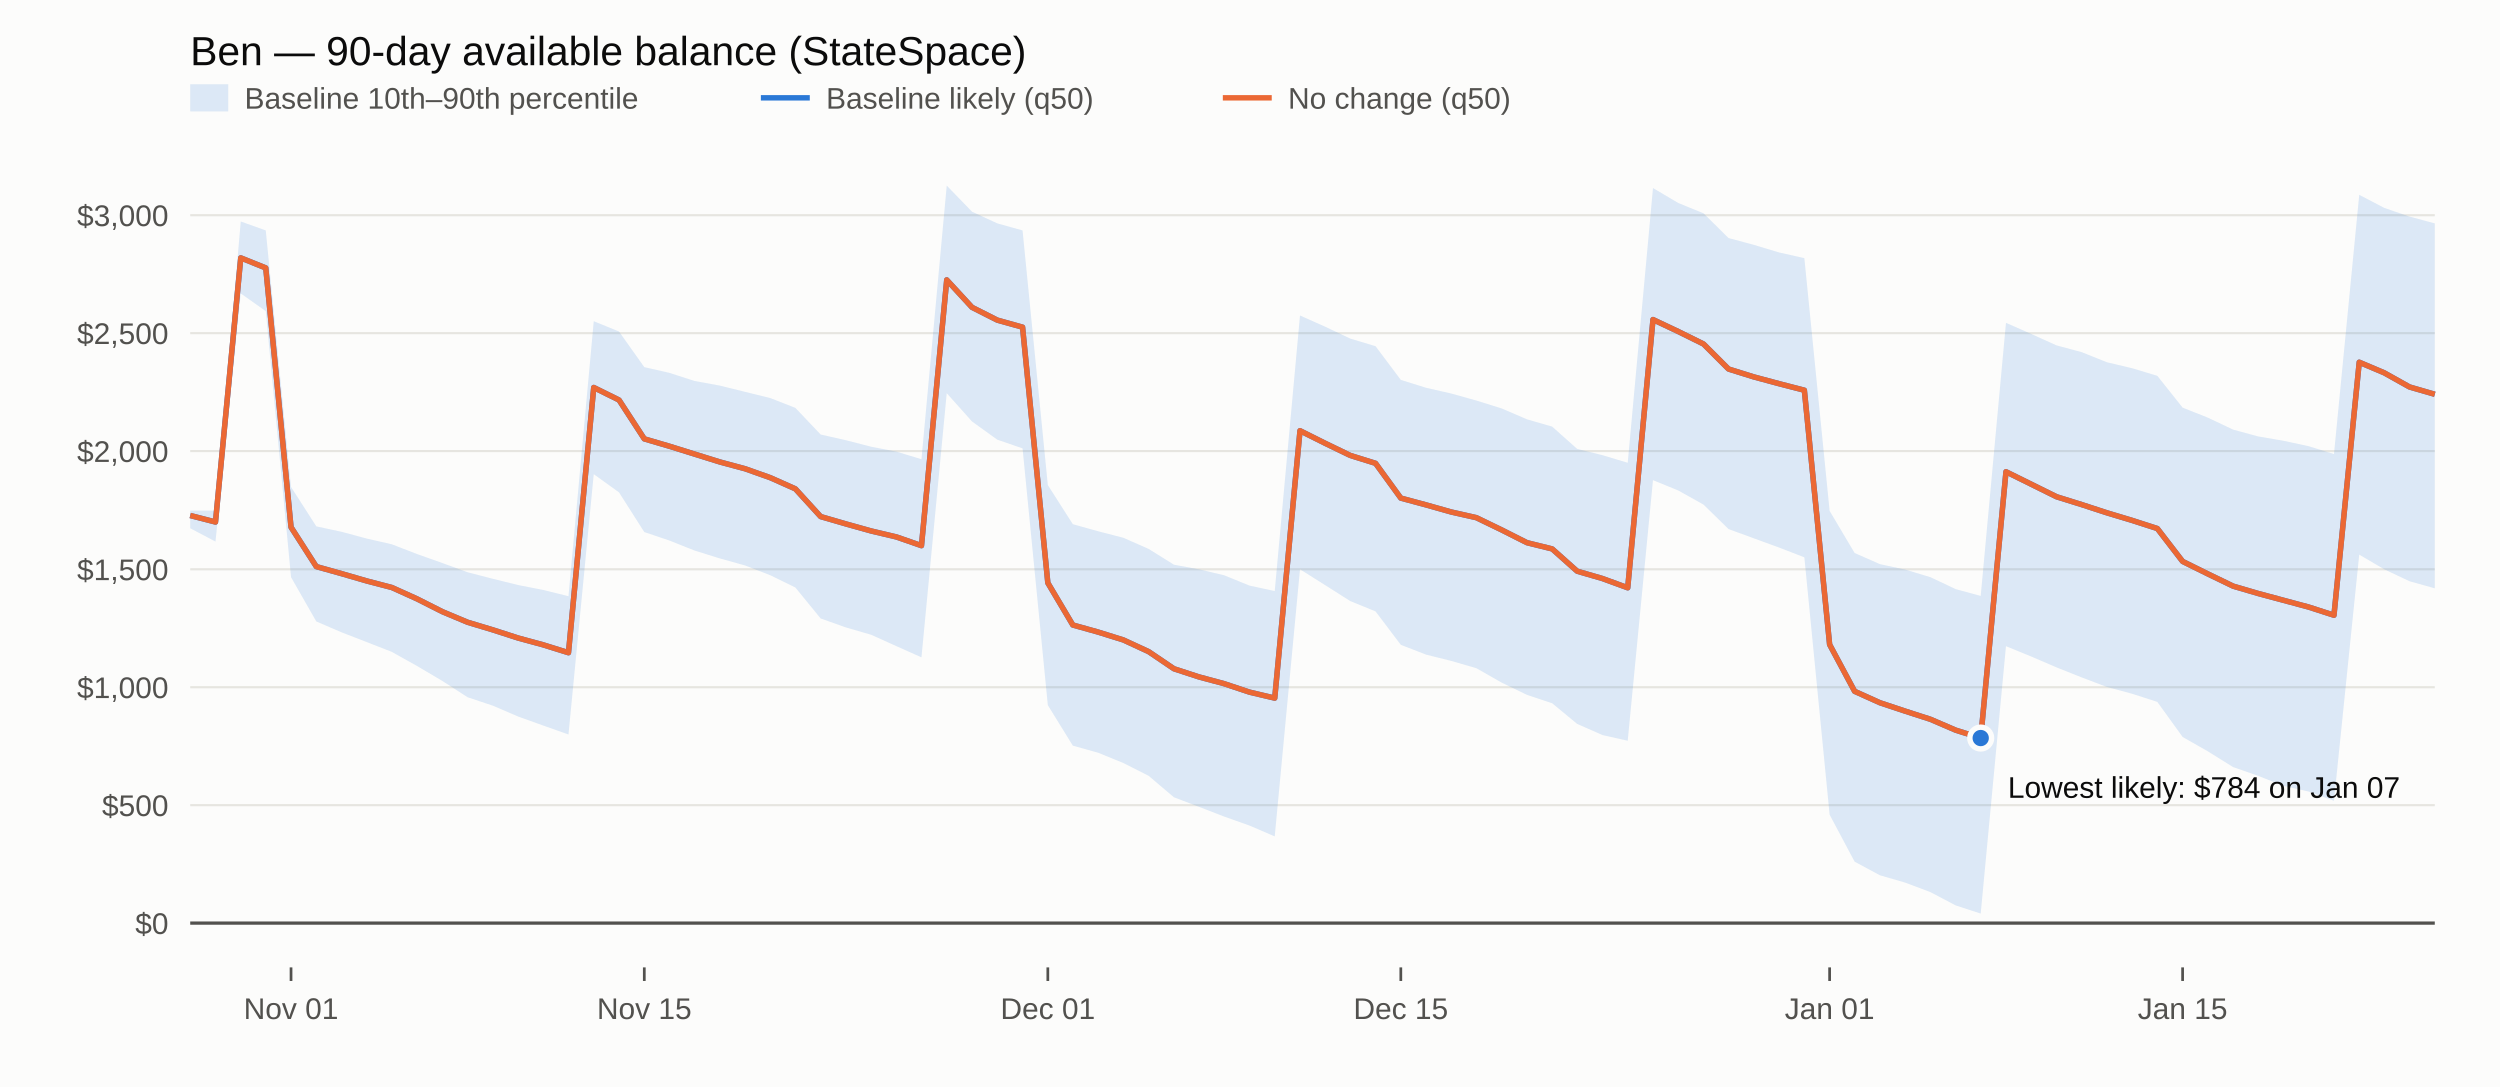
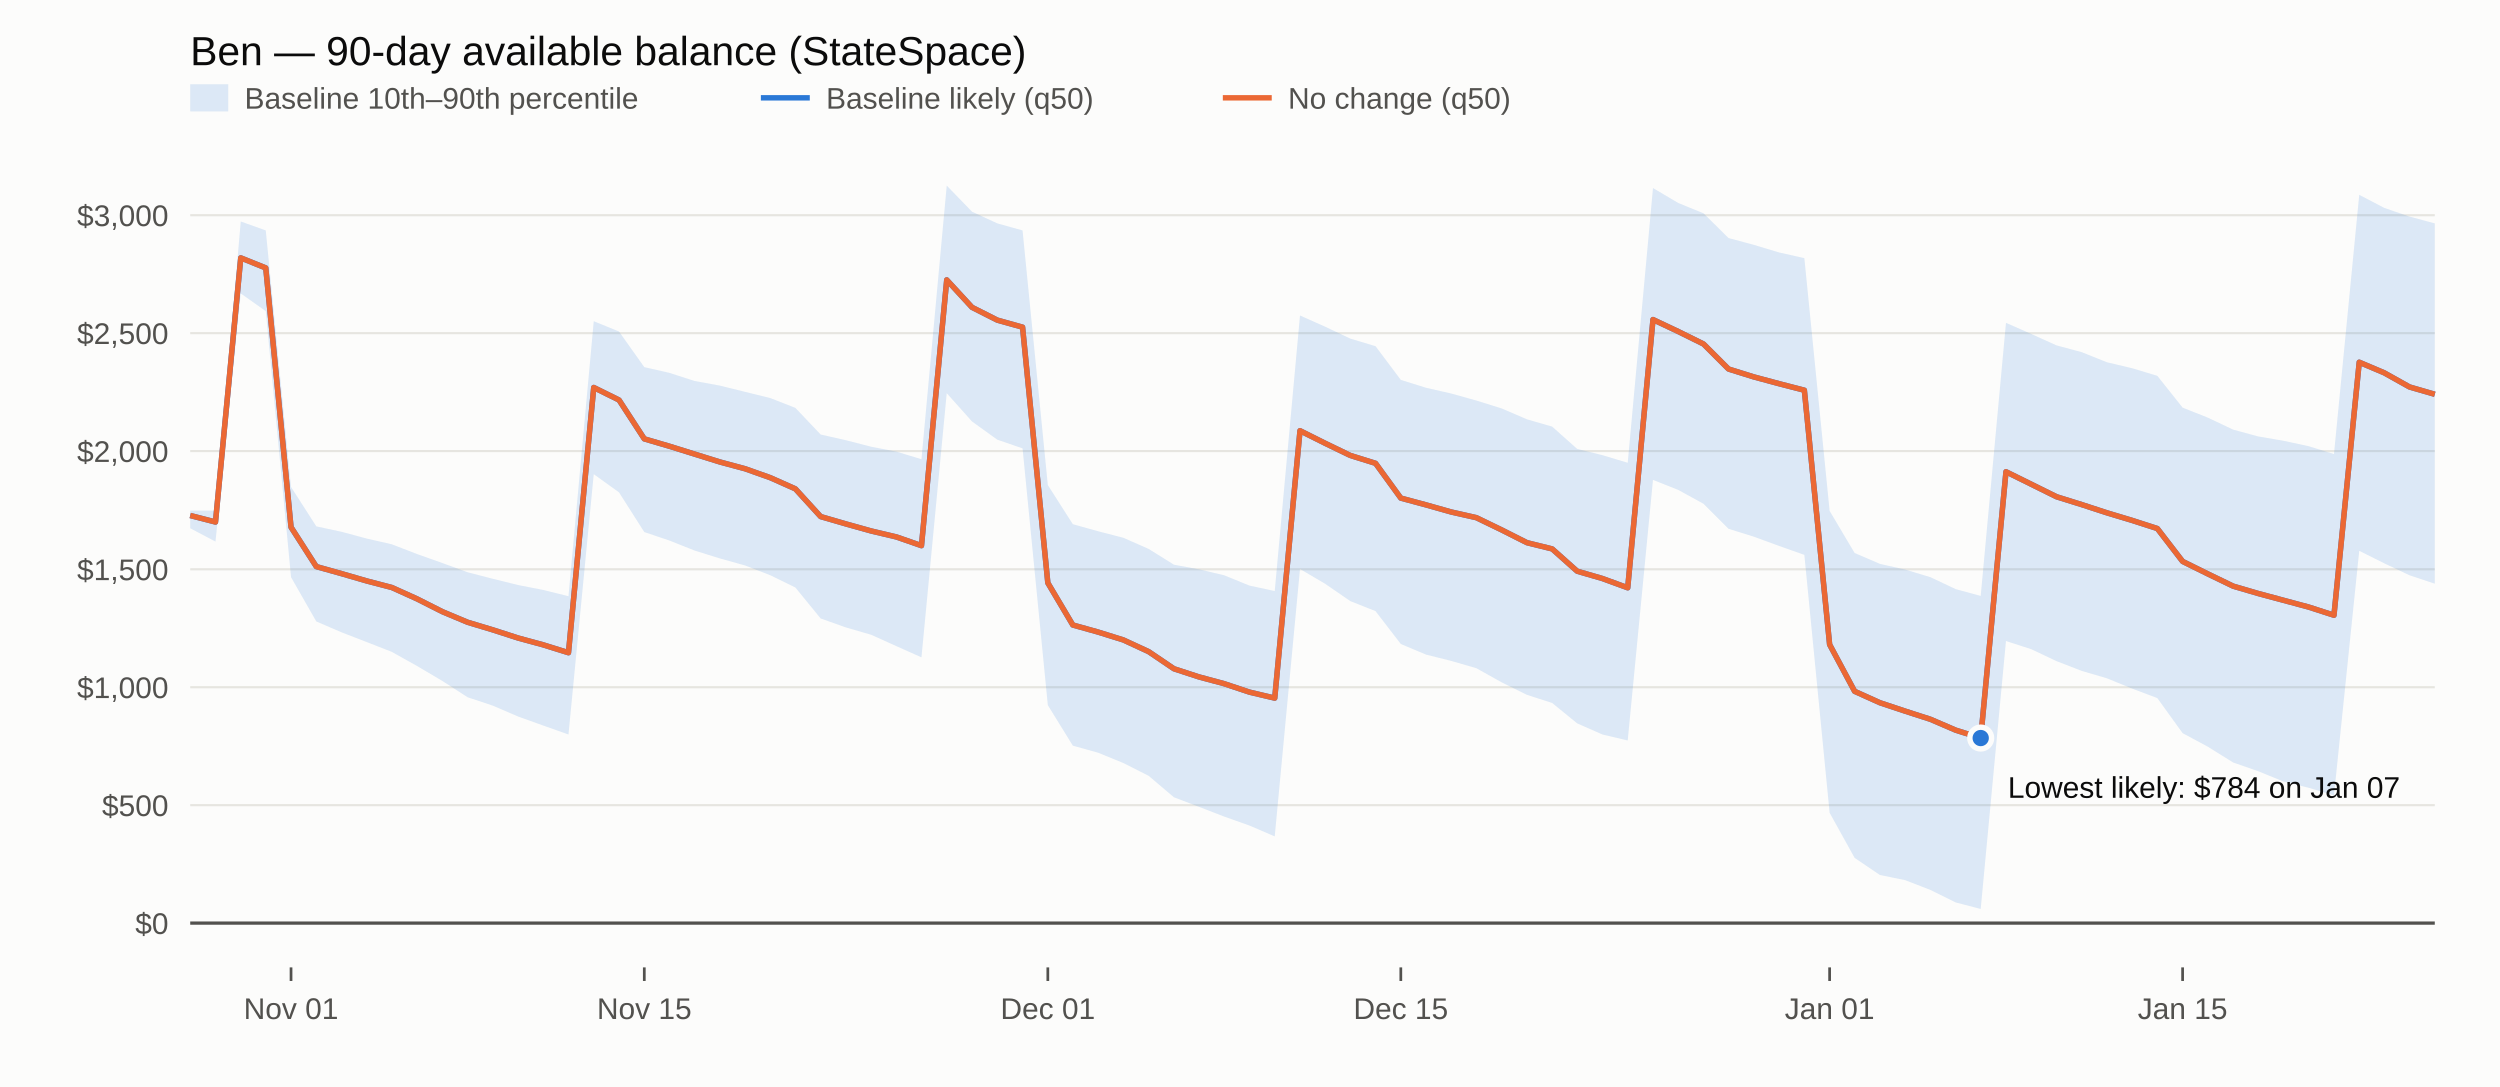
<svg xmlns="http://www.w3.org/2000/svg" viewBox="0 0 920 400" width="920" height="400" font-family="Arial, Helvetica, sans-serif" role="img" aria-label="Ben — 90-day available balance (StateSpace)">
  <rect width="920" height="400" fill="#fcfcfb" />
  <text x="70" y="24" font-size="15" fill="#0b0b0b">Ben — 90-day available balance (StateSpace)</text>
  <line x1="70" x2="896" y1="339.7" y2="339.7" stroke="#52514e" stroke-width="1.2" />
  <text x="62" y="343.7" font-size="11" fill="#52514e" text-anchor="end">$0</text>
  <line x1="70" x2="896" y1="296.3" y2="296.3" stroke="#e6e5e0" stroke-width="0.8" />
  <text x="62" y="300.3" font-size="11" fill="#52514e" text-anchor="end">$500</text>
  <line x1="70" x2="896" y1="252.9" y2="252.9" stroke="#e6e5e0" stroke-width="0.8" />
  <text x="62" y="256.9" font-size="11" fill="#52514e" text-anchor="end">$1,000</text>
  <line x1="70" x2="896" y1="209.5" y2="209.5" stroke="#e6e5e0" stroke-width="0.8" />
  <text x="62" y="213.5" font-size="11" fill="#52514e" text-anchor="end">$1,500</text>
  <line x1="70" x2="896" y1="166" y2="166" stroke="#e6e5e0" stroke-width="0.8" />
  <text x="62" y="170" font-size="11" fill="#52514e" text-anchor="end">$2,000</text>
  <line x1="70" x2="896" y1="122.6" y2="122.6" stroke="#e6e5e0" stroke-width="0.8" />
  <text x="62" y="126.6" font-size="11" fill="#52514e" text-anchor="end">$2,500</text>
  <line x1="70" x2="896" y1="79.2" y2="79.2" stroke="#e6e5e0" stroke-width="0.8" />
  <text x="62" y="83.2" font-size="11" fill="#52514e" text-anchor="end">$3,000</text>
  <line x1="107.1" x2="107.1" y1="356" y2="361" stroke="#52514e" />
  <text x="107.1" y="375" font-size="11" fill="#52514e" text-anchor="middle">Nov 01</text>
  <line x1="237.1" x2="237.1" y1="356" y2="361" stroke="#52514e" />
  <text x="237.1" y="375" font-size="11" fill="#52514e" text-anchor="middle">Nov 15</text>
  <line x1="385.6" x2="385.6" y1="356" y2="361" stroke="#52514e" />
  <text x="385.6" y="375" font-size="11" fill="#52514e" text-anchor="middle">Dec 01</text>
  <line x1="515.5" x2="515.5" y1="356" y2="361" stroke="#52514e" />
  <text x="515.5" y="375" font-size="11" fill="#52514e" text-anchor="middle">Dec 15</text>
  <line x1="673.3" x2="673.3" y1="356" y2="361" stroke="#52514e" />
  <text x="673.3" y="375" font-size="11" fill="#52514e" text-anchor="middle">Jan 01</text>
  <line x1="803.2" x2="803.2" y1="356" y2="361" stroke="#52514e" />
  <text x="803.2" y="375" font-size="11" fill="#52514e" text-anchor="middle">Jan 15</text>
-   <polygon points="70,187.9 79.3,187.9 88.6,81.5 97.8,84.8 107.1,179.2 116.4,193.7 125.7,195.7 135,198.2 144.2,200.3 153.5,203.9 162.8,207.2 172.1,210.6 181.4,213 190.7,215.3 199.9,217.1 209.2,219.4 218.5,118.2 227.8,122 237.1,135.1 246.3,137.2 255.6,140.2 264.9,141.9 274.2,144.2 283.5,146.5 292.7,150.1 302,159.9 311.3,162 320.6,164.4 329.9,166.2 339.1,169 348.4,68.3 357.7,77.9 367,82.2 376.3,84.8 385.6,178.5 394.8,192.9 404.1,195.5 413.4,197.9 422.7,202 432,207.8 441.2,209.5 450.5,211.7 459.8,215.5 469.1,217.5 478.4,116.1 487.6,120.2 496.9,124.6 506.2,127.4 515.5,139.8 524.8,142.7 534,144.8 543.3,147.4 552.6,150.3 561.9,154.3 571.2,157 580.4,165.2 589.7,167.5 599,170.3 608.3,69.2 617.6,74.7 626.9,78.5 636.1,87.6 645.4,90.1 654.7,92.9 664,95 673.3,188 682.5,203.5 691.8,207.6 701.1,209.6 710.4,212.4 719.7,216.8 728.9,219.3 738.2,118.8 747.5,122.9 756.8,127.1 766.1,129.6 775.3,133.3 784.6,135.5 793.9,138.3 803.2,150 812.5,153.7 821.8,158.1 831,160.6 840.3,162.2 849.6,164.2 858.9,167.1 868.2,71.7 877.4,76.5 886.7,79.7 896,82.2 896,216.5 886.7,213.9 877.4,209.5 868.2,204.1 858.9,294.7 849.6,291.3 840.3,289.2 831,285.5 821.8,282.3 812.5,276.5 803.2,271.2 793.9,258.3 784.6,255.3 775.3,252.8 766.1,249.3 756.8,245.6 747.5,241.6 738.2,237.8 728.9,336.2 719.7,333.2 710.4,328.3 701.1,324.8 691.8,322.1 682.5,317.1 673.3,299.8 664,205.1 654.7,201.5 645.4,198.1 636.1,194.7 626.9,185.7 617.6,180.5 608.3,176.7 599,272.6 589.7,270.5 580.4,266.4 571.2,258.8 561.9,255.7 552.6,251.2 543.3,245.9 534,243.2 524.8,240.9 515.5,237.3 506.2,225 496.9,221.2 487.6,215.3 478.4,209.5 469.1,307.8 459.8,303.8 450.5,300.5 441.2,296.9 432,293.4 422.7,285.5 413.4,280.8 404.1,277 394.8,274.4 385.6,259.5 376.3,165 367,161.8 357.7,155.1 348.4,144.7 339.1,241.9 329.9,237.8 320.6,233.6 311.3,230.9 302,227.6 292.7,216.2 283.5,211.7 274.2,208.1 264.9,205.5 255.6,202.6 246.3,198.9 237.1,195.8 227.8,181.2 218.5,174.5 209.2,270.3 199.9,267 190.7,263.7 181.4,259.7 172.1,256.6 162.8,250.6 153.5,245.1 144.2,239.9 135,236.3 125.7,232.7 116.4,228.7 107.1,212.4 97.8,114.5 88.6,108 79.3,199.3 70,194.4 " fill="#2a78d6" fill-opacity="0.15" stroke="none" />
+   <polygon points="70,187.9 79.3,187.9 88.6,81.5 97.8,84.8 107.1,179.2 116.4,193.7 125.7,195.7 135,198.2 144.2,200.3 153.5,203.9 162.8,207.2 172.1,210.6 181.4,213 190.7,215.3 199.9,217.1 209.2,219.4 218.5,118.2 227.8,122 237.1,135.1 246.3,137.2 255.6,140.2 264.9,141.9 274.2,144.2 283.5,146.5 292.7,150.1 302,159.9 311.3,162 320.6,164.4 329.9,166.2 339.1,169 348.4,68.3 357.7,77.9 367,82.2 376.3,84.8 385.6,178.5 394.8,192.9 404.1,195.5 413.4,197.9 422.7,202 432,207.8 441.2,209.5 450.5,211.7 459.8,215.5 469.1,217.5 478.4,116.1 487.6,120.2 496.9,124.6 506.2,127.4 515.5,139.8 524.8,142.7 534,144.8 543.3,147.4 552.6,150.3 561.9,154.3 571.2,157 580.4,165.2 589.7,167.5 599,170.3 608.3,69.2 617.6,74.7 626.9,78.5 636.1,87.6 645.4,90.1 654.7,92.9 664,95 673.3,188 682.5,203.5 691.8,207.5 701.1,209.6 710.4,212.4 719.7,216.8 728.9,219.3 738.2,118.8 747.5,122.9 756.8,127.1 766.1,129.6 775.3,133.3 784.6,135.5 793.9,138.3 803.2,150 812.5,153.7 821.8,158.1 831,160.6 840.3,162.2 849.6,164.2 858.9,167.1 868.2,71.7 877.4,76.5 886.7,79.7 896,82.2 896,214.8 886.7,211.7 877.4,207.3 868.2,202.7 858.9,292.7 849.6,289.9 840.3,287.6 831,283.8 821.8,280.6 812.5,274.8 803.2,269.8 793.9,256.9 784.6,253.4 775.3,249.6 766.1,246.9 756.8,243.3 747.5,238.9 738.2,235.9 728.9,334.5 719.7,332.1 710.4,327.5 701.1,323.9 691.8,322 682.5,315.7 673.3,299.1 664,204.2 654.7,200.9 645.4,197.5 636.1,194.6 626.9,185.4 617.6,180.3 608.3,176.6 599,272.5 589.7,270.3 580.4,266.2 571.2,258.7 561.9,255.7 552.6,251.1 543.3,245.9 534,243.2 524.8,240.9 515.5,237 506.2,224.9 496.9,221.2 487.6,214.8 478.4,209.4 469.1,307.8 459.8,303.8 450.5,300.5 441.2,296.9 432,293.4 422.7,285.5 413.4,280.8 404.1,277 394.8,274.4 385.6,259.5 376.3,165 367,161.8 357.7,155.1 348.4,144.7 339.1,241.9 329.9,237.8 320.6,233.6 311.3,230.9 302,227.6 292.7,216.2 283.5,211.7 274.2,208.1 264.9,205.5 255.6,202.6 246.3,198.9 237.1,195.8 227.8,181.2 218.5,174.5 209.2,270.3 199.9,267 190.7,263.7 181.4,259.7 172.1,256.6 162.8,250.6 153.5,245.1 144.2,239.9 135,236.3 125.7,232.7 116.4,228.7 107.1,212.4 97.8,114.5 88.6,108 79.3,199.3 70,194.4 " fill="#2a78d6" fill-opacity="0.15" stroke="none" />
  <polyline points="70,189.7 79.3,192.1 88.6,94.9 97.8,98.6 107.1,194 116.4,208.5 125.7,211.1 135,213.8 144.2,216.2 153.5,220.4 162.8,225.1 172.1,229 181.4,231.8 190.7,234.8 199.9,237.3 209.2,240.2 218.5,142.6 227.8,147.2 237.1,161.5 246.3,164.2 255.6,167.1 264.9,170 274.2,172.5 283.5,175.8 292.7,179.9 302,190.1 311.3,192.8 320.6,195.4 329.9,197.6 339.1,200.8 348.4,103 357.7,113.1 367,117.8 376.3,120.4 385.6,214.5 394.8,230 404.1,232.6 413.4,235.5 422.7,239.8 432,246.1 441.2,249.1 450.5,251.6 459.8,254.7 469.1,256.9 478.4,158.5 487.6,163.1 496.9,167.6 506.2,170.5 515.5,183.3 524.8,185.8 534,188.4 543.3,190.5 552.6,195 561.9,199.7 571.2,202 580.4,210.2 589.7,212.9 599,216.3 608.3,117.6 617.6,122 626.9,126.6 636.1,135.8 645.4,138.7 654.7,141.2 664,143.6 673.3,237.2 682.5,254.4 691.8,258.6 701.1,261.7 710.4,264.7 719.7,268.7 728.9,271.6 738.2,173.6 747.5,178.2 756.8,182.8 766.1,185.7 775.3,188.7 784.6,191.5 793.9,194.5 803.2,206.6 812.5,211.2 821.8,215.7 831,218.4 840.3,220.9 849.6,223.4 858.9,226.4 868.2,133.3 877.4,137.2 886.7,142.4 896,145.1" fill="none" stroke="#2a78d6" stroke-width="2" stroke-linejoin="round" />
  <polyline points="70,189.7 79.3,192.1 88.6,94.9 97.8,98.6 107.1,194 116.4,208.5 125.7,211.1 135,213.8 144.2,216.2 153.5,220.4 162.8,225.1 172.1,229 181.4,231.8 190.7,234.8 199.9,237.3 209.2,240.2 218.5,142.6 227.8,147.2 237.1,161.5 246.3,164.2 255.6,167.1 264.9,170 274.2,172.5 283.5,175.8 292.7,179.9 302,190.1 311.3,192.8 320.6,195.4 329.9,197.6 339.1,200.8 348.4,103 357.7,113.1 367,117.8 376.3,120.4 385.6,214.5 394.8,230 404.1,232.6 413.4,235.5 422.7,239.8 432,246.1 441.2,249.1 450.5,251.6 459.8,254.7 469.1,256.9 478.4,158.5 487.6,163.1 496.9,167.6 506.2,170.5 515.5,183.3 524.8,185.8 534,188.4 543.3,190.5 552.6,195 561.9,199.7 571.2,202 580.4,210.2 589.7,212.9 599,216.3 608.3,117.6 617.6,122 626.9,126.6 636.1,135.8 645.4,138.7 654.7,141.2 664,143.6 673.3,237.2 682.5,254.4 691.8,258.6 701.1,261.7 710.4,264.7 719.7,268.7 728.9,271.6 738.2,173.6 747.5,178.2 756.8,182.8 766.1,185.7 775.3,188.7 784.6,191.5 793.9,194.5 803.2,206.6 812.5,211.2 821.8,215.7 831,218.4 840.3,220.9 849.6,223.4 858.9,226.4 868.2,133.3 877.4,137.2 886.7,142.4 896,145.1" fill="none" stroke="#eb6834" stroke-width="2" stroke-linejoin="round" />
  <circle cx="728.9" cy="271.6" r="4" fill="#2a78d6" stroke="#fcfcfb" stroke-width="2" />
  <text x="738.9" y="293.6" font-size="11" fill="#0b0b0b">Lowest likely: $784 on Jan 07</text>
  <rect x="70" y="31" width="14" height="10" fill="#2a78d6" fill-opacity="0.15" />
  <text x="90" y="40" font-size="11" fill="#52514e">Baseline 10th–90th percentile</text>
  <line x1="280" x2="298" y1="36" y2="36" stroke="#2a78d6" stroke-width="2" />
  <text x="304" y="40" font-size="11" fill="#52514e">Baseline likely (q50)</text>
  <line x1="450" x2="468" y1="36" y2="36" stroke="#eb6834" stroke-width="2" />
  <text x="474" y="40" font-size="11" fill="#52514e">No change (q50)</text>
</svg>
